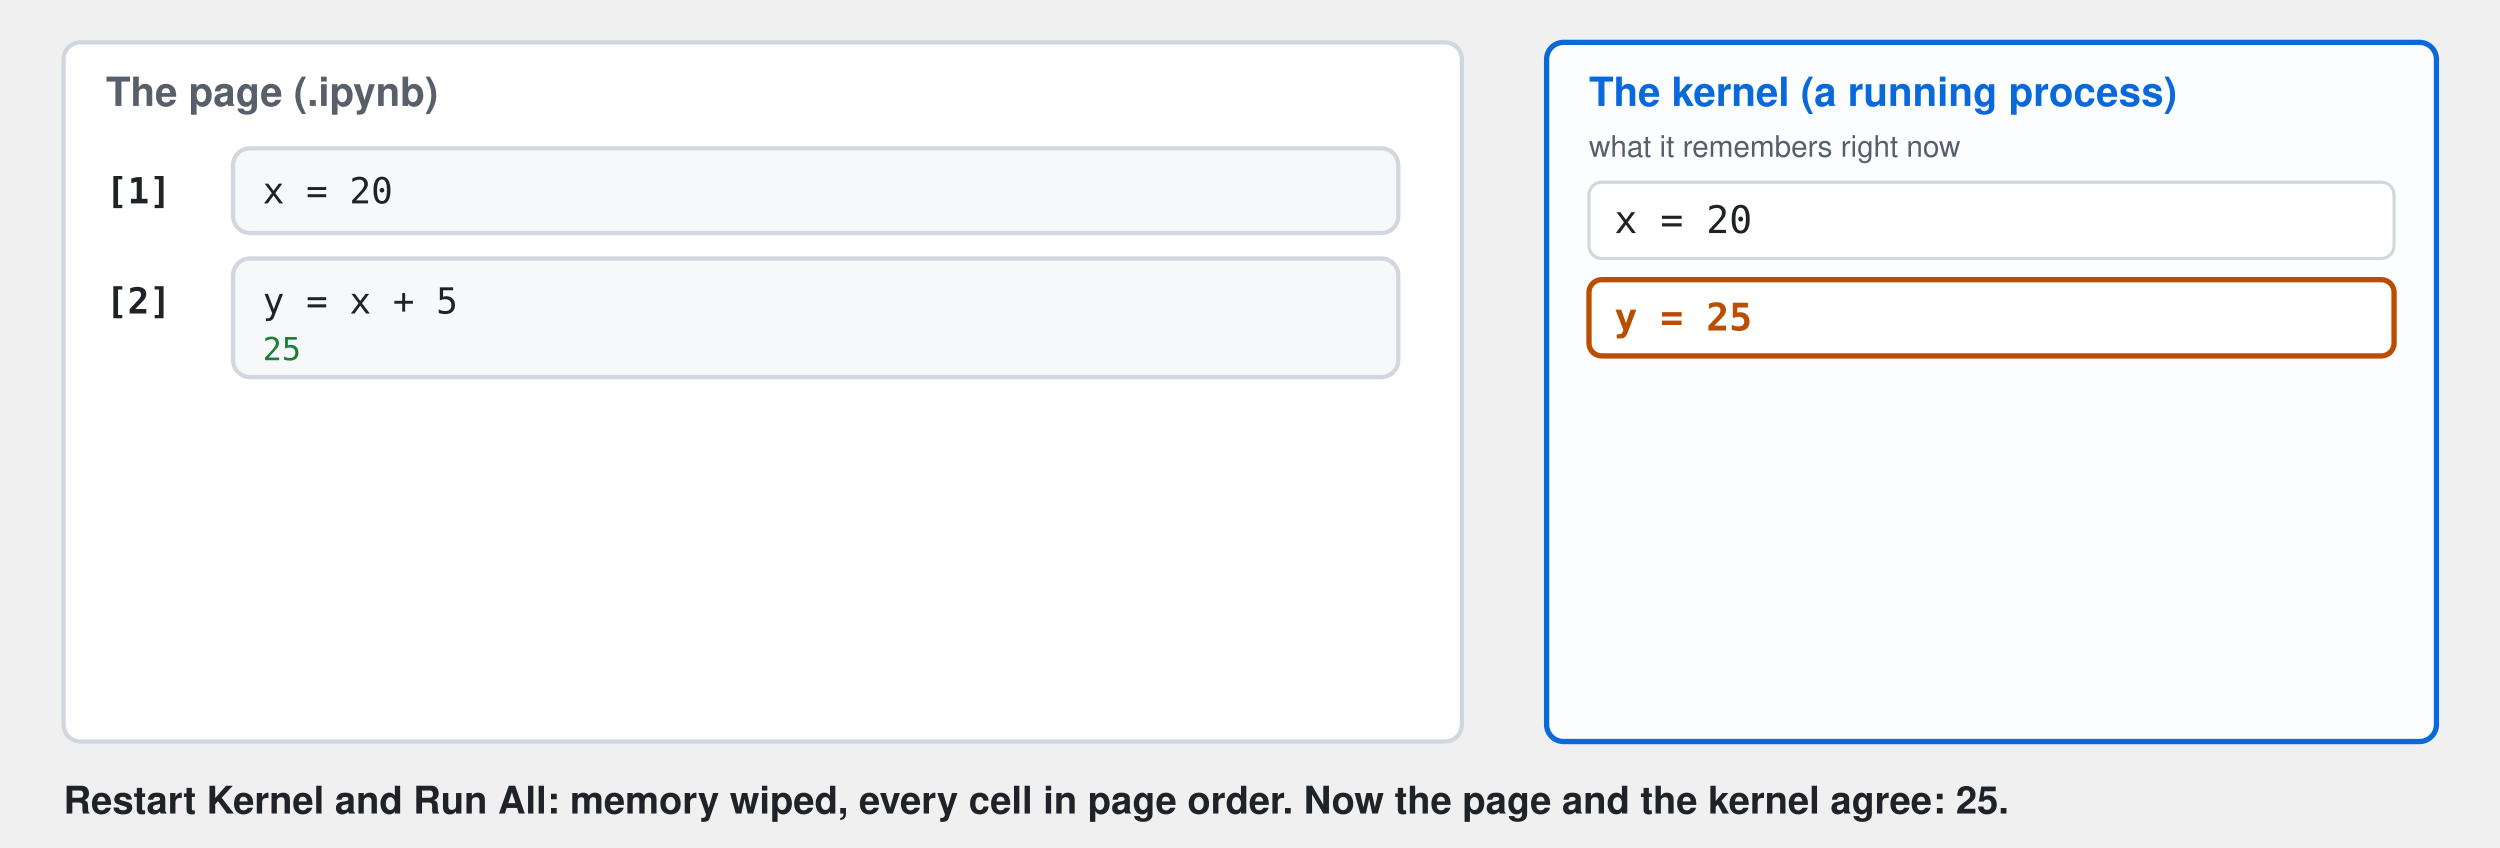
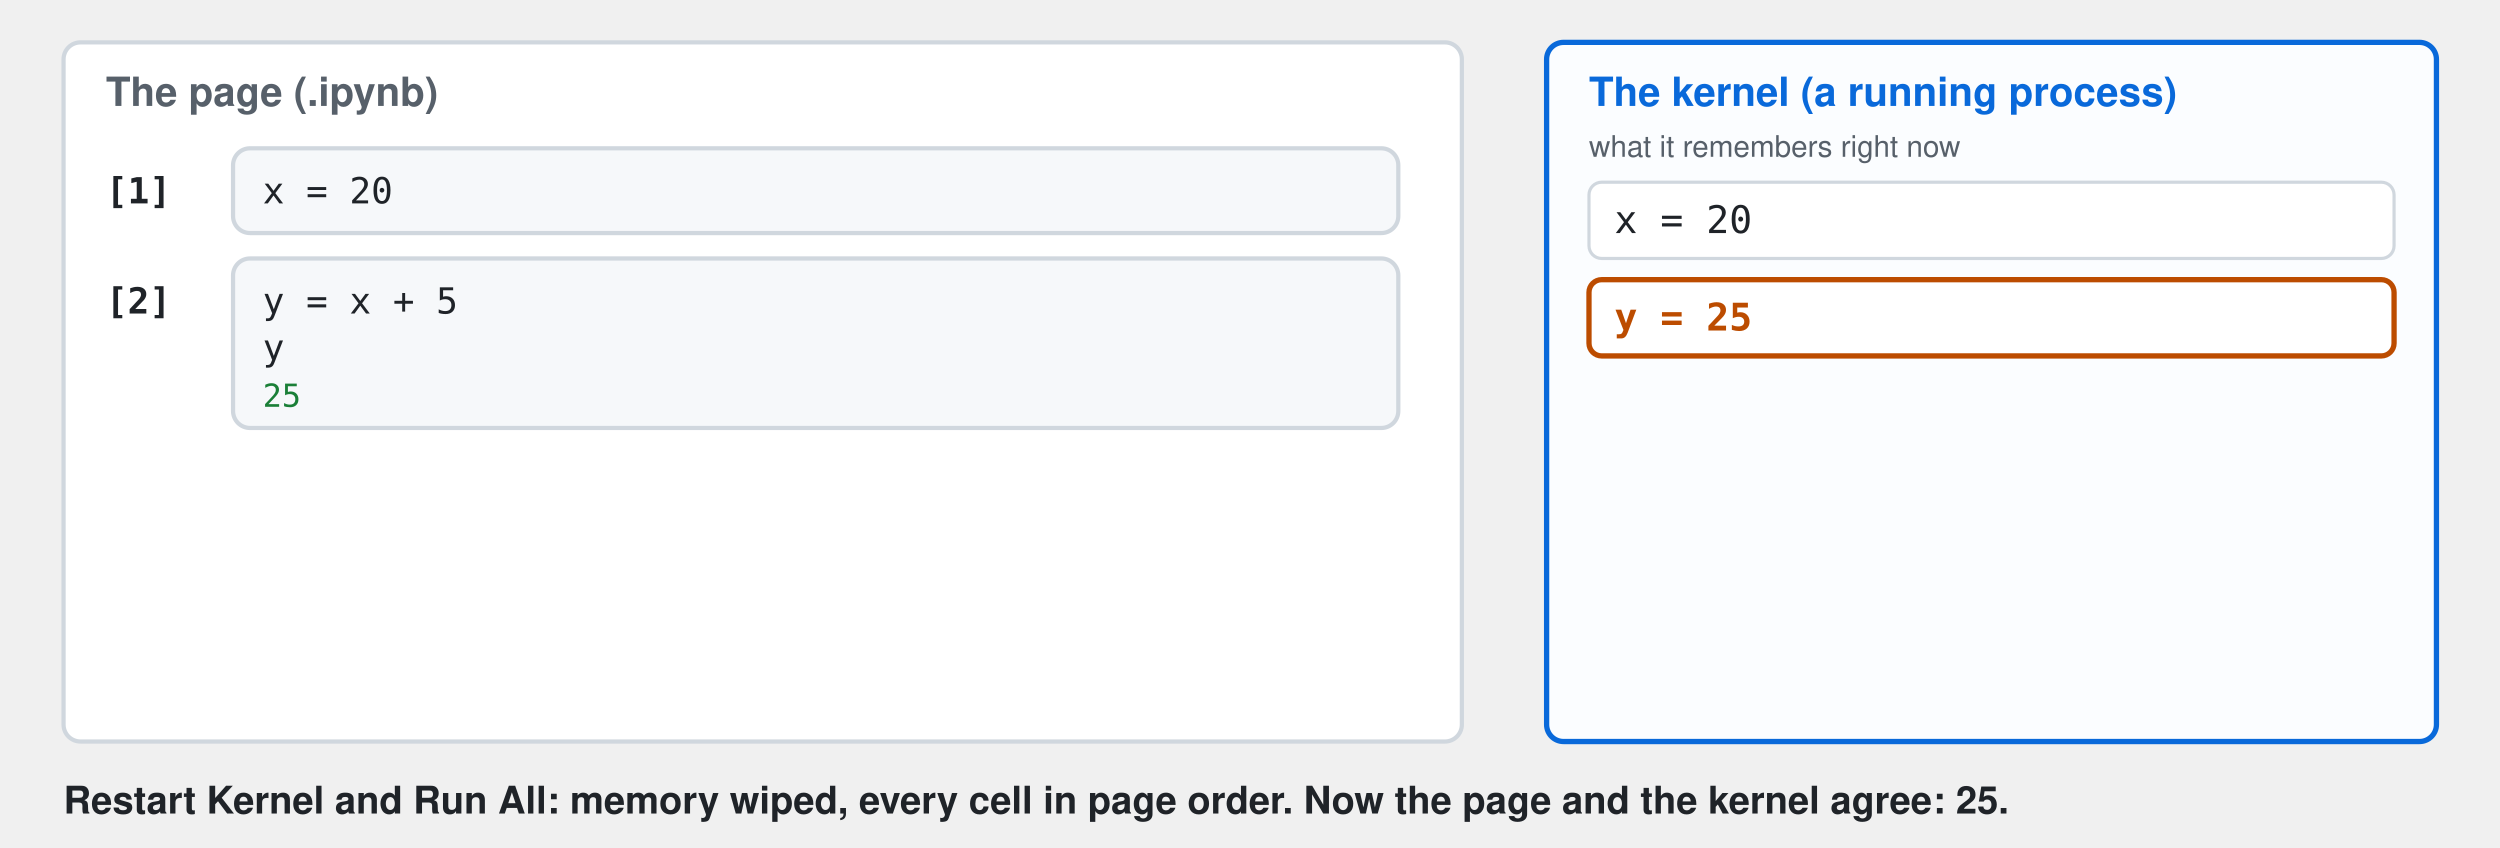
<svg xmlns="http://www.w3.org/2000/svg" width="1180" height="400" viewBox="0 0 1180 400" font-family="-apple-system, BlinkMacSystemFont, 'Segoe UI', Helvetica, Arial, sans-serif" font-size="20" fill="#1f2328">
  <defs>
    <marker id="ah" viewBox="0 0 10 10" refX="9" refY="5" markerWidth="7" markerHeight="7" orient="auto-start-reverse">
      <path d="M0,0 L10,5 L0,10 z" fill="#57606a" />
    </marker>
  </defs>
  <rect x="30" y="20" width="660" height="330" rx="8" fill="#fff" stroke="#d0d7de" stroke-width="2" />
  <text x="50" y="50" font-size="19" fill="#57606a" font-weight="700" text-anchor="start">The page (.ipynb)</text>
  <rect x="110" y="70" width="550" height="40" rx="8" fill="#f6f8fa" stroke="#d0d7de" stroke-width="2" />
  <text x="50" y="96" font-family="'SF Mono', Menlo, Consolas, 'DejaVu Sans Mono', monospace" font-size="17" fill="#1f2328" font-weight="700" textLength="30.6" lengthAdjust="spacingAndGlyphs" xml:space="preserve">[1]</text>
  <text x="124" y="96" font-family="'SF Mono', Menlo, Consolas, 'DejaVu Sans Mono', monospace" font-size="17" fill="#1f2328" font-weight="400" textLength="61.2" lengthAdjust="spacingAndGlyphs" xml:space="preserve">x = 20</text>
-   <rect x="110" y="122" width="550" height="56" rx="8" fill="#f6f8fa" stroke="#d0d7de" stroke-width="2" />
+   <rect x="110" y="122" width="550" height="80" rx="8" fill="#f6f8fa" stroke="#d0d7de" stroke-width="2" />
  <text x="50" y="148" font-family="'SF Mono', Menlo, Consolas, 'DejaVu Sans Mono', monospace" font-size="17" fill="#1f2328" font-weight="700" textLength="30.6" lengthAdjust="spacingAndGlyphs" xml:space="preserve">[2]</text>
  <text x="124" y="148" font-family="'SF Mono', Menlo, Consolas, 'DejaVu Sans Mono', monospace" font-size="17" fill="#1f2328" font-weight="400" textLength="91.8" lengthAdjust="spacingAndGlyphs" xml:space="preserve">y = x + 5</text>
-   <text x="124" y="170" font-family="'SF Mono', Menlo, Consolas, 'DejaVu Sans Mono', monospace" font-size="15" fill="#1a7f37" font-weight="400" textLength="18.0" lengthAdjust="spacingAndGlyphs" xml:space="preserve">25</text>
+   <text x="124" y="170" font-family="'SF Mono', Menlo, Consolas, 'DejaVu Sans Mono', monospace" font-size="17" fill="#1f2328" font-weight="400" textLength="10.2" lengthAdjust="spacingAndGlyphs" xml:space="preserve">y</text>
+   <text x="124" y="192" font-family="'SF Mono', Menlo, Consolas, 'DejaVu Sans Mono', monospace" font-size="15" fill="#1a7f37" font-weight="400" textLength="18.0" lengthAdjust="spacingAndGlyphs" xml:space="preserve">25</text>
  <rect x="730" y="20" width="420" height="330" rx="8" fill="#fbfdff" stroke="#0969da" stroke-width="2.5" />
  <text x="750" y="50" font-size="19" fill="#0969da" font-weight="700" text-anchor="start">The kernel (a running process)</text>
  <text x="750" y="74" font-size="14" fill="#57606a" font-weight="400" text-anchor="start">what it remembers right now</text>
  <rect x="750" y="86" width="380" height="36" rx="6" fill="#fff" stroke="#d0d7de" stroke-width="1.5" />
  <text x="762" y="110" font-family="'SF Mono', Menlo, Consolas, 'DejaVu Sans Mono', monospace" font-size="18" fill="#1f2328" font-weight="400" textLength="64.8" lengthAdjust="spacingAndGlyphs" xml:space="preserve">x = 20</text>
  <rect x="750" y="132" width="380" height="36" rx="6" fill="#fff" stroke="#bc4c00" stroke-width="2.5" />
  <text x="762" y="156" font-family="'SF Mono', Menlo, Consolas, 'DejaVu Sans Mono', monospace" font-size="18" fill="#bc4c00" font-weight="700" textLength="64.8" lengthAdjust="spacingAndGlyphs" xml:space="preserve">y = 25</text>
  <text x="30" y="384" font-size="18" fill="#1f2328" font-weight="700" text-anchor="start">Restart Kernel and Run All: memory wiped, every cell in page order. Now the page and the kernel agree: 25.</text>
</svg>
